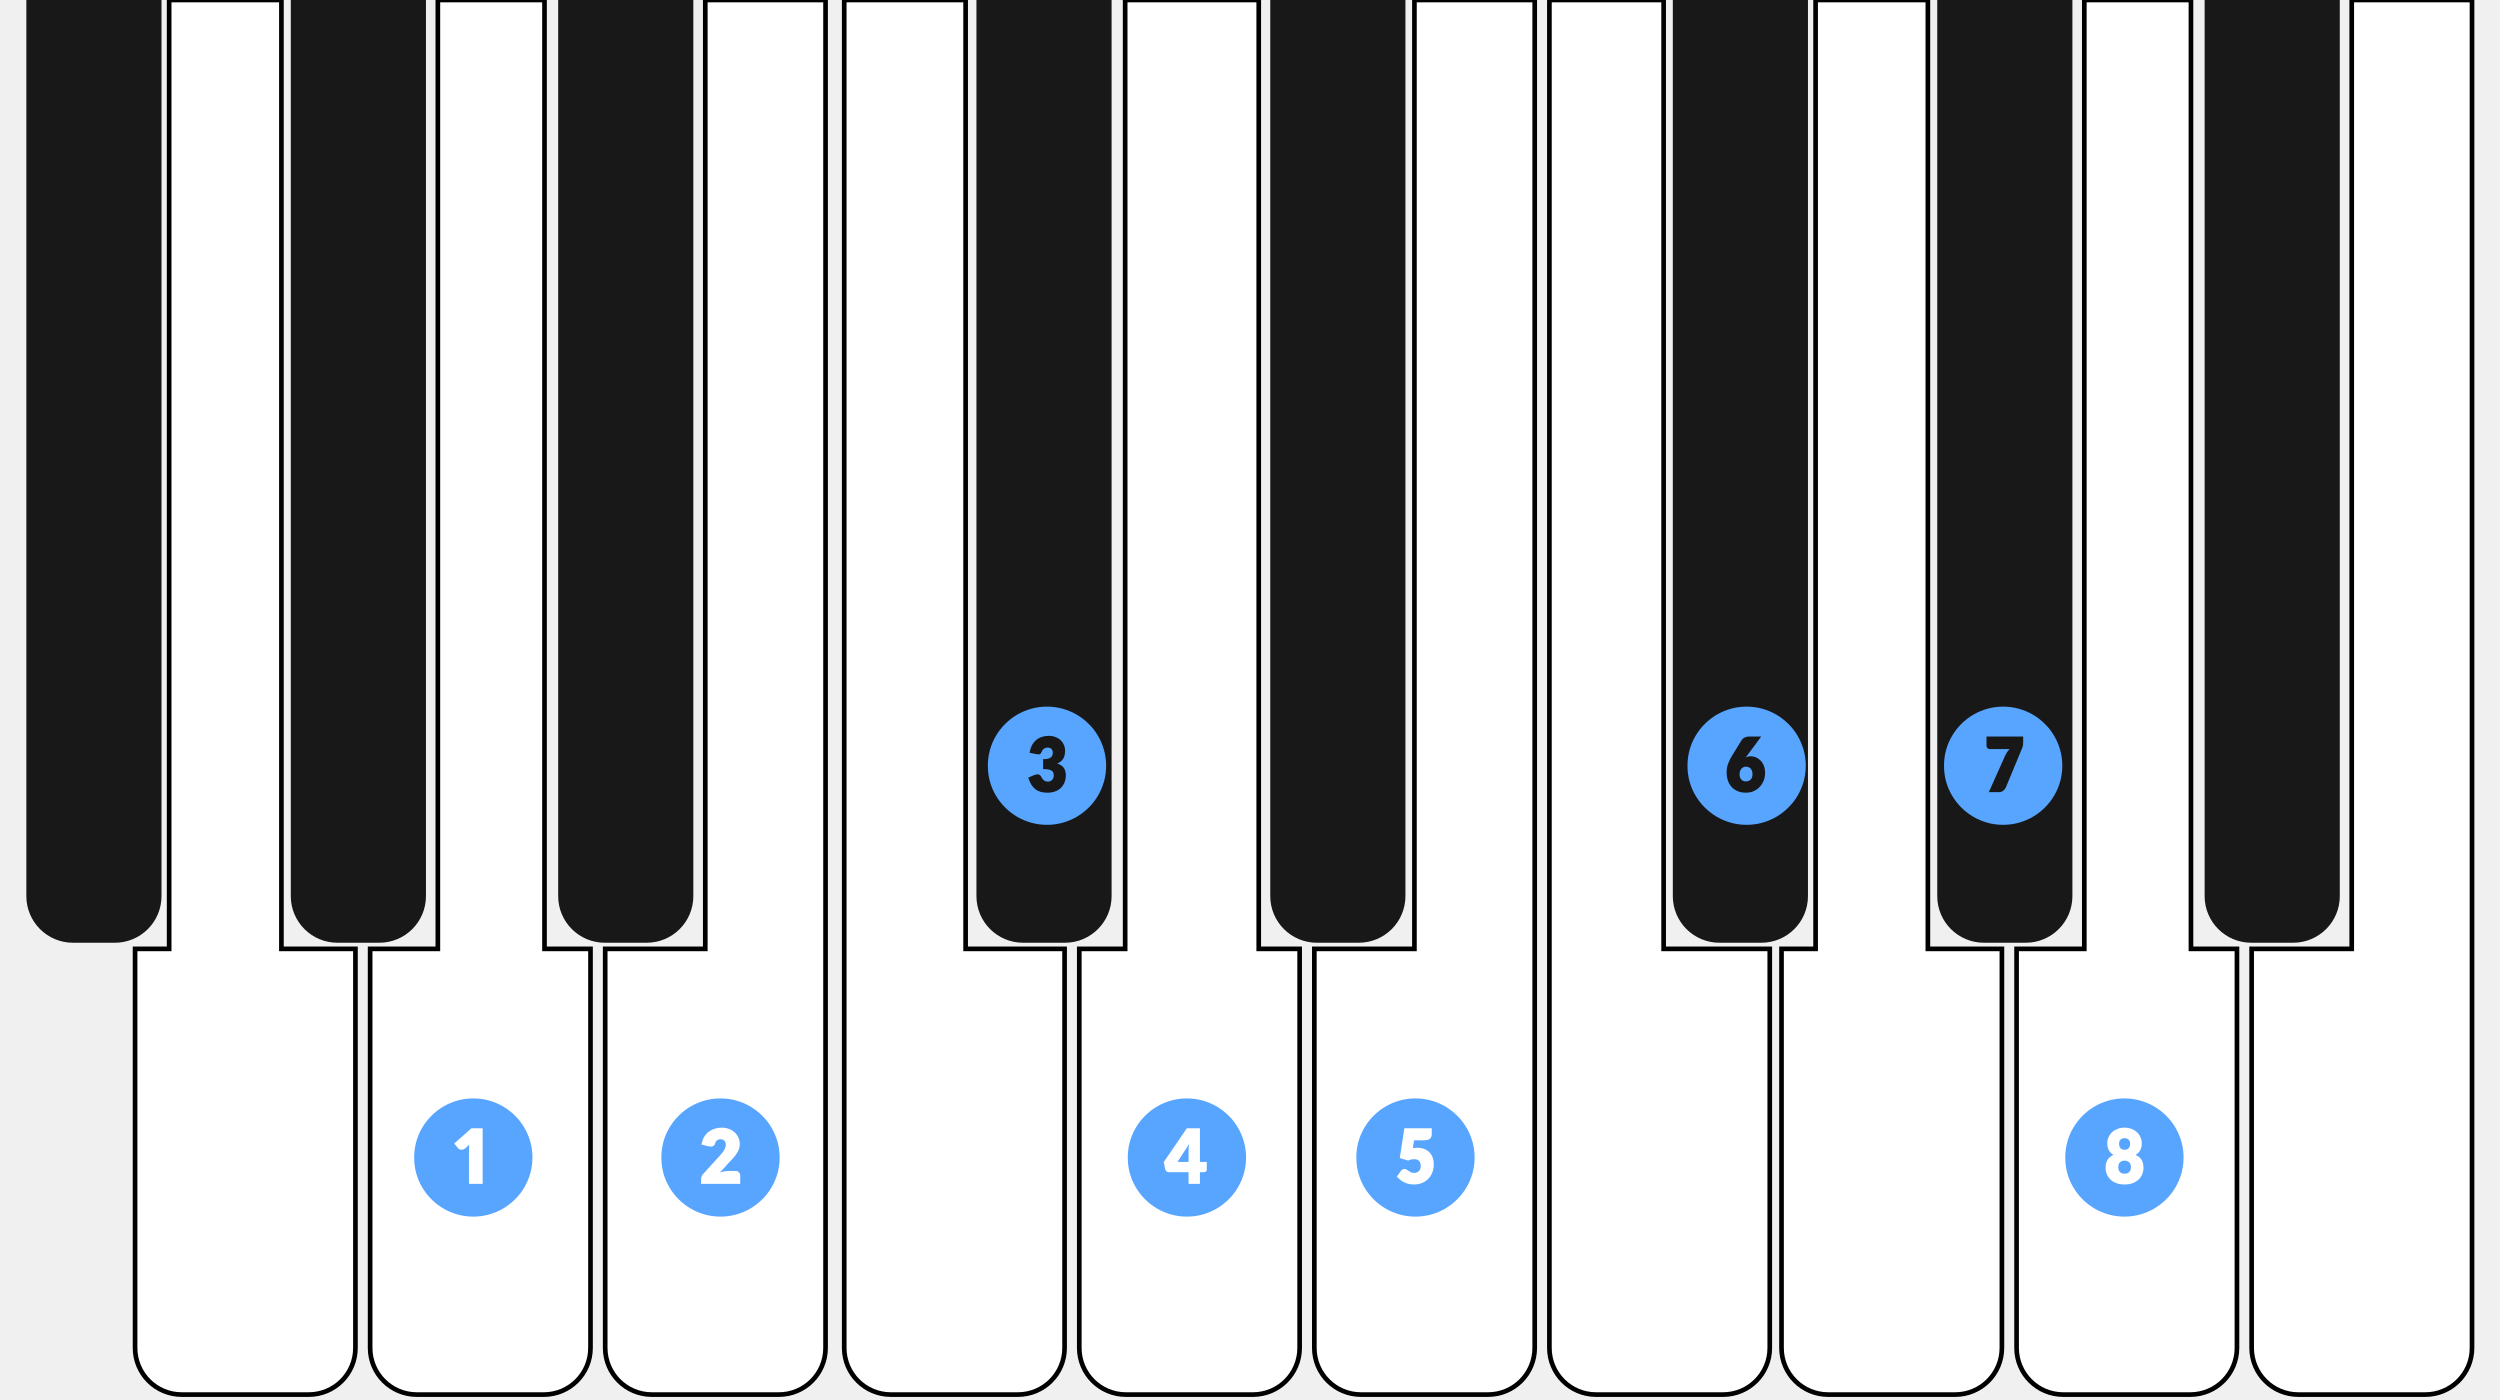
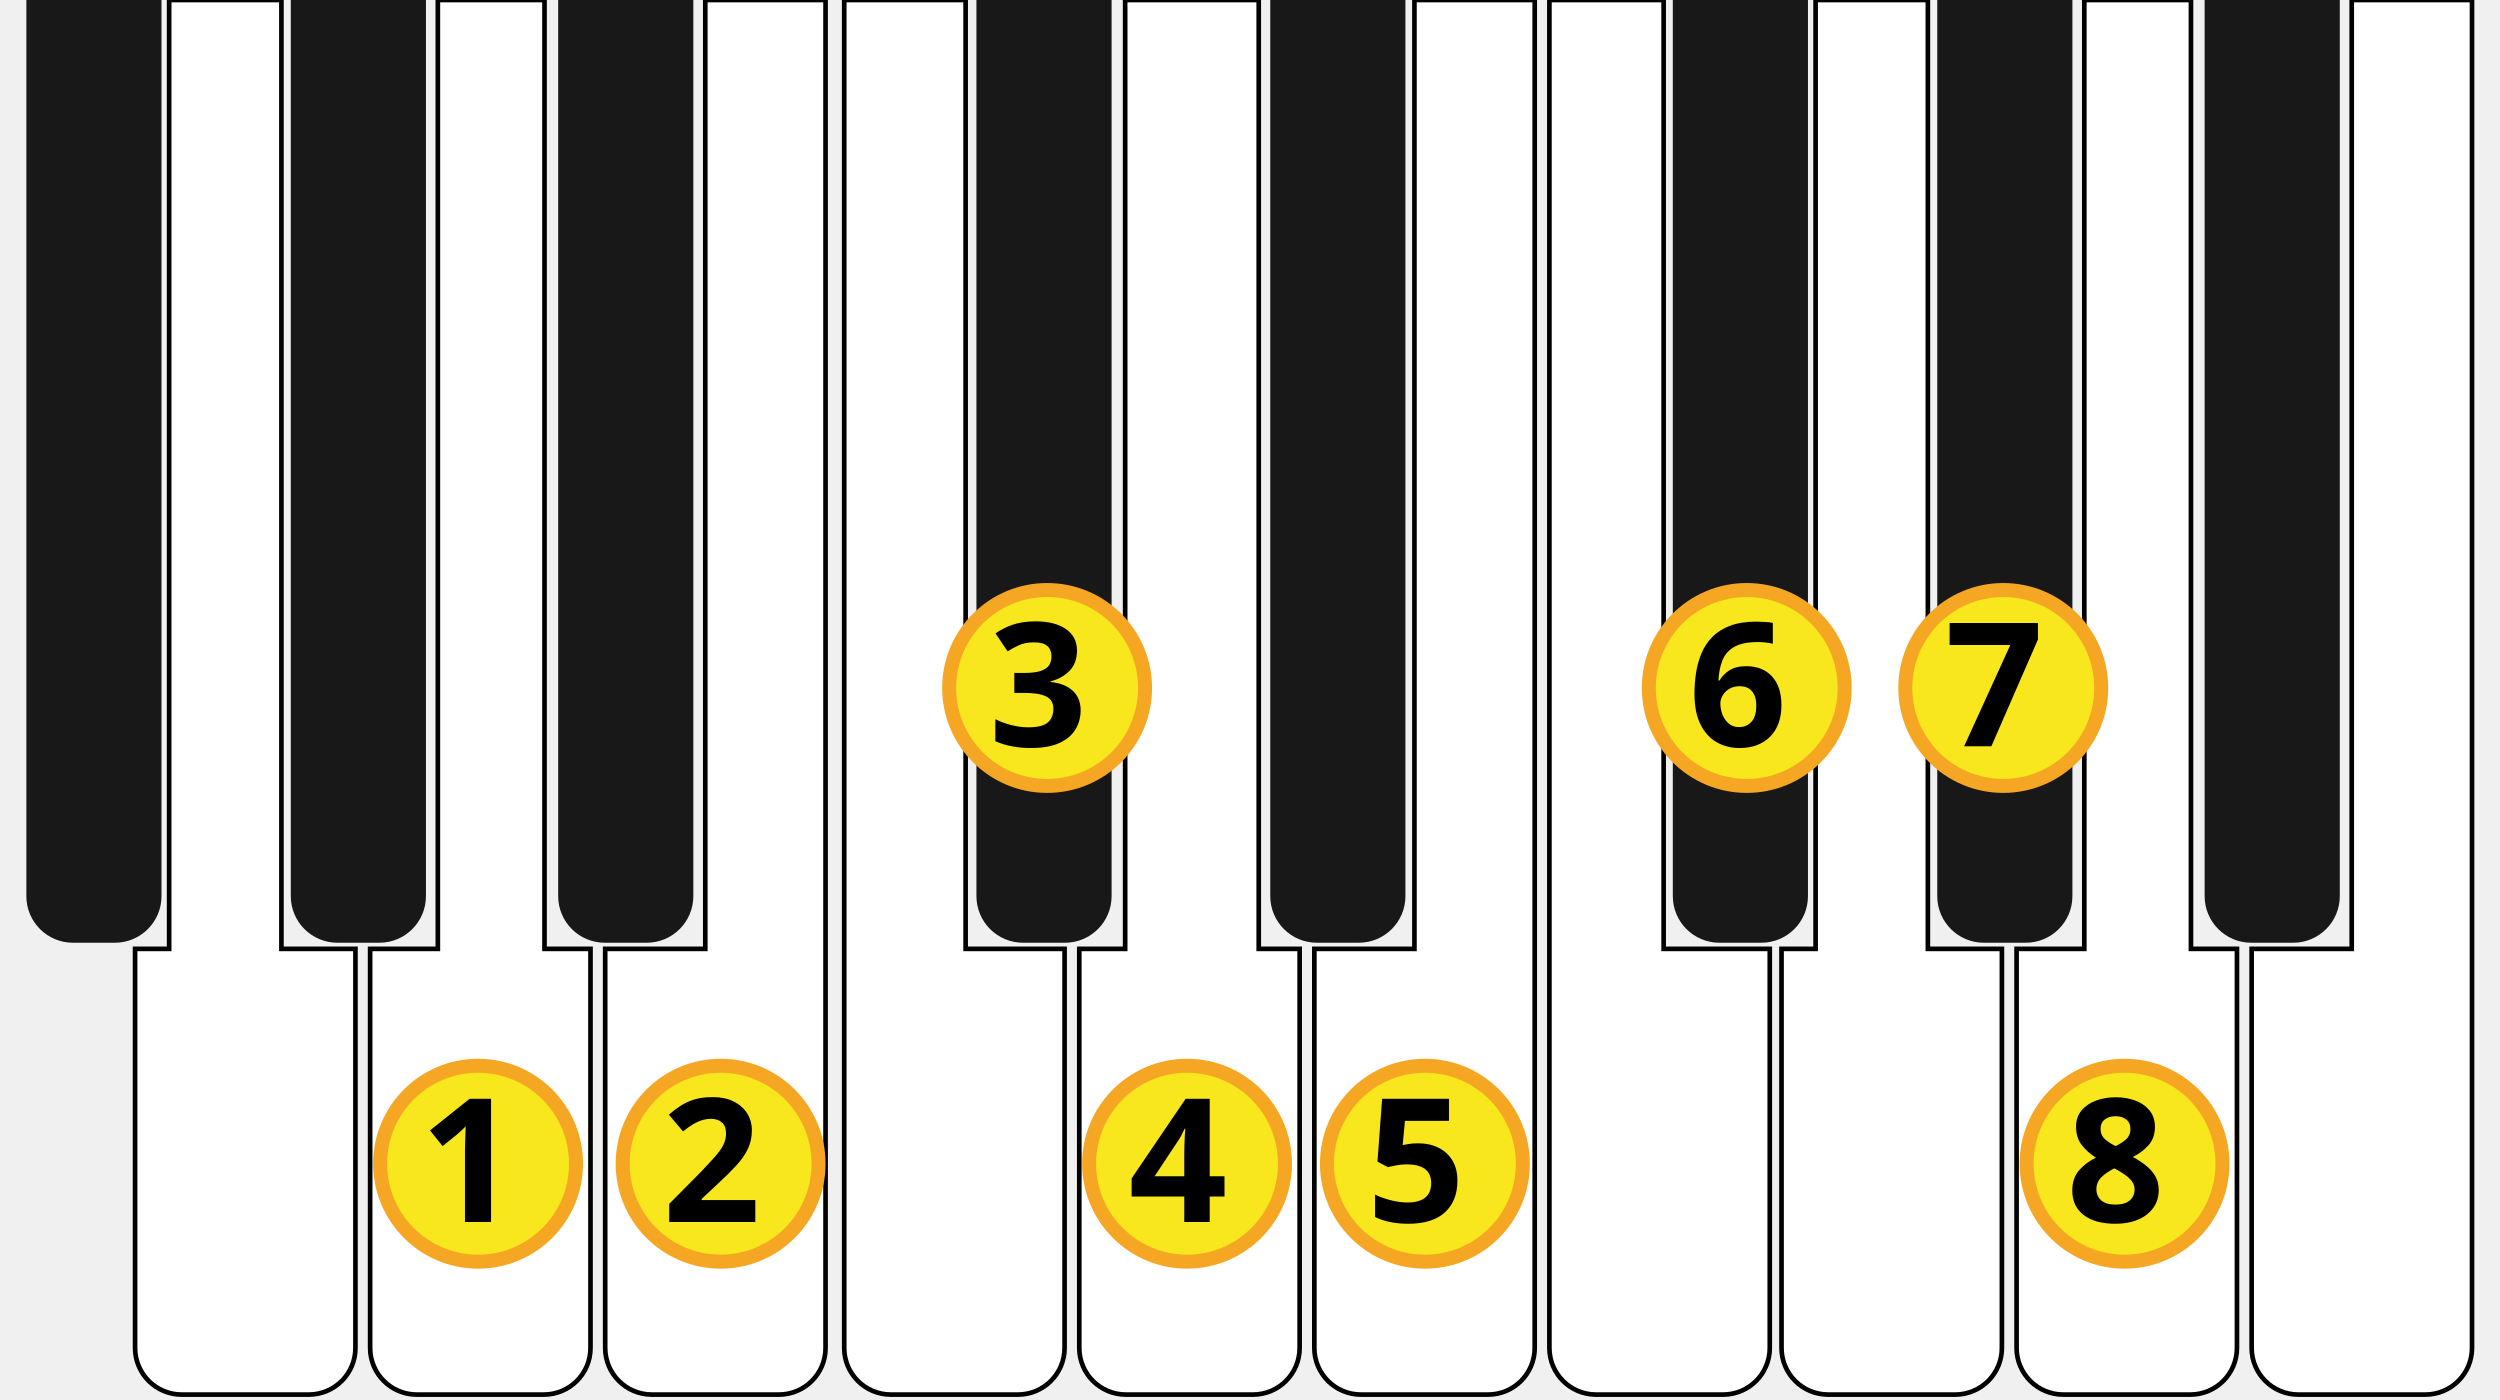
<svg xmlns="http://www.w3.org/2000/svg" width="536px" height="300px" viewBox="0 0 536 300" version="1.1">
  <defs />
  <g id="AmajorScale" stroke="none" stroke-width="1" fill="none" fill-rule="evenodd">
    <g id="Group" transform="translate(-522, 0)">
      <g id="Oct-2" transform="translate(350, 0)">
        <path d="M323.211,-2.84217094e-14 L349,-2.84217094e-14 L349,203.439 L349,289 C349,294.523 344.523,299 339,299 L311.753,299 C306.23,299 301.753,294.523 301.753,289 L301.753,203.439 L323.211,203.439 L323.211,-2.84217094e-14 Z" id="B" stroke="#000000" fill="#FFFFFF" />
        <path d="M175.682,0 L151.191,0 L151.191,203.439 L151.191,289 C151.191,294.523 155.668,299 161.191,299 L188.439,299 C193.961,299 198.439,294.523 198.439,289 L198.439,203.439 L175.682,203.439 L175.682,0 Z" id="F" stroke="#000000" fill="#FFFFFF" opacity="0" />
        <path d="M208.265,-2.84217094e-14 L232.335,-2.84217094e-14 L232.335,203.439 L248.206,203.439 L248.206,289 C248.206,294.523 243.729,299 238.206,299 L210.958,299 C205.436,299 200.958,294.523 200.958,289 L200.958,203.439 L208.265,203.439 L208.265,-2.84217094e-14 Z" id="G" stroke="#000000" fill="#FFFFFF" />
        <path d="M265.875,-2.84217094e-14 L288.742,-2.84217094e-14 L288.742,203.439 L298.603,203.439 L298.603,289 C298.603,294.523 294.126,299 288.603,299 L261.356,299 C255.833,299 251.356,294.523 251.356,289 L251.356,203.439 L265.875,203.439 L265.875,-2.84217094e-14 Z" id="A" stroke="#000000" fill="#FFFFFF" />
        <path d="M177.65,0 L206.628,0 L206.628,192.124 C206.628,197.647 202.151,202.124 196.628,202.124 L187.65,202.124 C182.127,202.124 177.65,197.647 177.65,192.124 L177.65,0 Z" id="Gb" fill-opacity="0.9" fill="#000000" />
        <path d="M234.347,0 L263.325,0 L263.325,192.124 C263.325,197.647 258.848,202.124 253.325,202.124 L244.347,202.124 C238.824,202.124 234.347,197.647 234.347,192.124 L234.347,0 Z" id="Ab" fill-opacity="0.9" fill="#000000" />
        <path d="M291.673,0 L320.652,0 L320.652,192.124 C320.652,197.647 316.174,202.124 310.652,202.124 L301.673,202.124 C296.15,202.124 291.673,197.647 291.673,192.124 L291.673,0 Z" id="Bb" fill-opacity="0.9" fill="#000000" />
      </g>
      <g id="Oct-3" transform="translate(703, 0)">
        <path d="M0,0 L26.029,0 L26.029,203.439 L47.247,203.439 L47.247,289 C47.247,294.523 42.77,299 37.247,299 L10,299 C4.477,299 2.45271059e-15,294.523 1.77635684e-15,289 L0,0 Z" id="C" stroke="#000000" fill="#FFFFFF" />
        <path d="M60.233,-2.84217094e-14 L88.874,-2.84217094e-14 L88.874,203.439 L97.644,203.439 L97.644,289 C97.644,294.523 93.167,299 87.644,299 L60.397,299 C54.874,299 50.397,294.523 50.397,289 L50.397,203.439 L60.233,203.439 L60.233,-2.84217094e-14 Z" id="D" stroke="#000000" fill="#FFFFFF" />
        <path d="M122.252,-2.84217094e-14 L148.042,-2.84217094e-14 L148.042,203.439 L148.042,289 C148.042,294.523 143.564,299 138.042,299 L110.794,299 C105.271,299 100.794,294.523 100.794,289 L100.794,203.439 L122.252,203.439 L122.252,-2.84217094e-14 Z" id="E" stroke="#000000" fill="#FFFFFF" />
        <path d="M323.211,-2.84217094e-14 L349,-2.84217094e-14 L349,203.439 L349,289 C349,294.523 344.523,299 339,299 L311.753,299 C306.23,299 301.753,294.523 301.753,289 L301.753,203.439 L323.211,203.439 L323.211,-2.84217094e-14 Z" id="B" stroke="#000000" fill="#FFFFFF" />
        <path d="M175.682,0 L151.191,0 L151.191,203.439 L151.191,289 C151.191,294.523 155.668,299 161.191,299 L188.439,299 C193.961,299 198.439,294.523 198.439,289 L198.439,203.439 L175.682,203.439 L175.682,0 Z" id="F" stroke="#000000" fill="#FFFFFF" />
        <path d="M208.265,-2.84217094e-14 L232.335,-2.84217094e-14 L232.335,203.439 L248.206,203.439 L248.206,289 C248.206,294.523 243.729,299 238.206,299 L210.958,299 C205.436,299 200.958,294.523 200.958,289 L200.958,203.439 L208.265,203.439 L208.265,-2.84217094e-14 Z" id="G" stroke="#000000" fill="#FFFFFF" />
        <path d="M265.875,-2.84217094e-14 L288.742,-2.84217094e-14 L288.742,203.439 L298.603,203.439 L298.603,289 C298.603,294.523 294.126,299 288.603,299 L261.356,299 C255.833,299 251.356,294.523 251.356,289 L251.356,203.439 L265.875,203.439 L265.875,-2.84217094e-14 Z" id="A" stroke="#000000" fill="#FFFFFF" />
        <path d="M28.348,0 L57.327,0 L57.327,192.124 C57.327,197.647 52.85,202.124 47.327,202.124 L38.348,202.124 C32.826,202.124 28.348,197.647 28.348,192.124 L28.348,0 Z" id="Db" fill-opacity="0.9" fill="#000000" />
        <path d="M91.345,0 L120.323,0 L120.323,192.124 C120.323,197.647 115.846,202.124 110.323,202.124 L101.345,202.124 C95.822,202.124 91.345,197.647 91.345,192.124 L91.345,0 Z" id="Eb" fill-opacity="0.9" fill="#000000" />
        <path d="M177.65,0 L206.628,0 L206.628,192.124 C206.628,197.647 202.151,202.124 196.628,202.124 L187.65,202.124 C182.127,202.124 177.65,197.647 177.65,192.124 L177.65,0 Z" id="Gb" fill-opacity="0.9" fill="#000000" />
        <path d="M234.347,0 L263.325,0 L263.325,192.124 C263.325,197.647 258.848,202.124 253.325,202.124 L244.347,202.124 C238.824,202.124 234.347,197.647 234.347,192.124 L234.347,0 Z" id="Ab" fill-opacity="0.9" fill="#000000" />
        <path d="M291.673,0 L320.652,0 L320.652,192.124 C320.652,197.647 316.174,202.124 310.652,202.124 L301.673,202.124 C296.15,202.124 291.673,197.647 291.673,192.124 L291.673,0 Z" id="Bb" fill-opacity="0.9" fill="#000000" />
      </g>
    </g>
-     <text id="❶" font-family="Lato-BlackItalic, Lato" font-size="24" font-style="italic" font-weight="700" fill="#57A5FF">
-       <tspan x="88" y="256">❶</tspan>
-     </text>
-     <text id="❷" font-family="Lato-BlackItalic, Lato" font-size="24" font-style="italic" font-weight="700" fill="#57A5FF">
-       <tspan x="141" y="256">❷</tspan>
-     </text>
-     <text id="❸" font-family="Lato-BlackItalic, Lato" font-size="24" font-style="italic" font-weight="700" fill="#57A5FF">
-       <tspan x="211" y="172">❸</tspan>
-     </text>
-     <text id="❹" font-family="Lato-BlackItalic, Lato" font-size="24" font-style="italic" font-weight="700" fill="#57A5FF">
-       <tspan x="241" y="256">❹</tspan>
-     </text>
-     <text id="❺" font-family="Lato-BlackItalic, Lato" font-size="24" font-style="italic" font-weight="700" fill="#57A5FF">
-       <tspan x="290" y="256">❺</tspan>
-     </text>
-     <text id="❻" font-family="Lato-BlackItalic, Lato" font-size="24" font-style="italic" font-weight="700" fill="#57A5FF">
-       <tspan x="361" y="172">❻</tspan>
-     </text>
-     <text id="❼" font-family="Lato-BlackItalic, Lato" font-size="24" font-style="italic" font-weight="700" fill="#57A5FF">
-       <tspan x="416" y="172">❼</tspan>
-     </text>
-     <text id="❽" font-family="Lato-BlackItalic, Lato" font-size="24" font-style="italic" font-weight="700" fill="#57A5FF">
-       <tspan x="442" y="256">❽</tspan>
-     </text>
+     <g id="numberCircle" transform="translate(83, 229)">
+       <circle id="Oval" stroke="#F5A623" stroke-width="3" fill="#F8E71C" fill-rule="nonzero" cx="19.5" cy="20.5" r="21" />
+       <text id="1" font-family="ArchivoBlack-Regular, Archivo Black" font-size="37" font-weight="700" fill="#000000">
+         <tspan x="7" y="33">1</tspan>
+       </text>
+     </g>
+     <g id="numberCircle" transform="translate(135, 229)">
+       <circle id="Oval" stroke="#F5A623" stroke-width="3" fill="#F8E71C" fill-rule="nonzero" cx="19.5" cy="20.5" r="21" />
+       <text id="1" font-family="ArchivoBlack-Regular, Archivo Black" font-size="37" font-weight="700" fill="#000000">
+         <tspan x="7" y="33">2</tspan>
+       </text>
+     </g>
+     <g id="numberCircle" transform="translate(205, 127)">
+       <circle id="Oval" stroke="#F5A623" stroke-width="3" fill="#F8E71C" fill-rule="nonzero" cx="19.5" cy="20.5" r="21" />
+       <text id="1" font-family="ArchivoBlack-Regular, Archivo Black" font-size="37" font-weight="700" fill="#000000">
+         <tspan x="7" y="33">3</tspan>
+       </text>
+     </g>
+     <g id="numberCircle" transform="translate(235, 229)">
+       <circle id="Oval" stroke="#F5A623" stroke-width="3" fill="#F8E71C" fill-rule="nonzero" cx="19.5" cy="20.5" r="21" />
+       <text id="1" font-family="ArchivoBlack-Regular, Archivo Black" font-size="37" font-weight="700" fill="#000000">
+         <tspan x="7" y="33">4</tspan>
+       </text>
+     </g>
+     <g id="numberCircle" transform="translate(286, 229)">
+       <circle id="Oval" stroke="#F5A623" stroke-width="3" fill="#F8E71C" fill-rule="nonzero" cx="19.5" cy="20.5" r="21" />
+       <text id="1" font-family="ArchivoBlack-Regular, Archivo Black" font-size="37" font-weight="700" fill="#000000">
+         <tspan x="7" y="33">5</tspan>
+       </text>
+     </g>
+     <g id="numberCircle" transform="translate(355, 127)">
+       <circle id="Oval" stroke="#F5A623" stroke-width="3" fill="#F8E71C" fill-rule="nonzero" cx="19.5" cy="20.5" r="21" />
+       <text id="1" font-family="ArchivoBlack-Regular, Archivo Black" font-size="37" font-weight="700" fill="#000000">
+         <tspan x="7" y="33">6</tspan>
+       </text>
+     </g>
+     <g id="numberCircle" transform="translate(410, 127)">
+       <circle id="Oval" stroke="#F5A623" stroke-width="3" fill="#F8E71C" fill-rule="nonzero" cx="19.5" cy="20.5" r="21" />
+       <text id="1" font-family="ArchivoBlack-Regular, Archivo Black" font-size="37" font-weight="700" fill="#000000">
+         <tspan x="7" y="33">7</tspan>
+       </text>
+     </g>
+     <g id="numberCircle" transform="translate(436, 229)">
+       <circle id="Oval" stroke="#F5A623" stroke-width="3" fill="#F8E71C" fill-rule="nonzero" cx="19.5" cy="20.5" r="21" />
+       <text id="1" font-family="ArchivoBlack-Regular, Archivo Black" font-size="37" font-weight="700" fill="#000000">
+         <tspan x="7" y="33">8</tspan>
+       </text>
+     </g>
  </g>
</svg>
